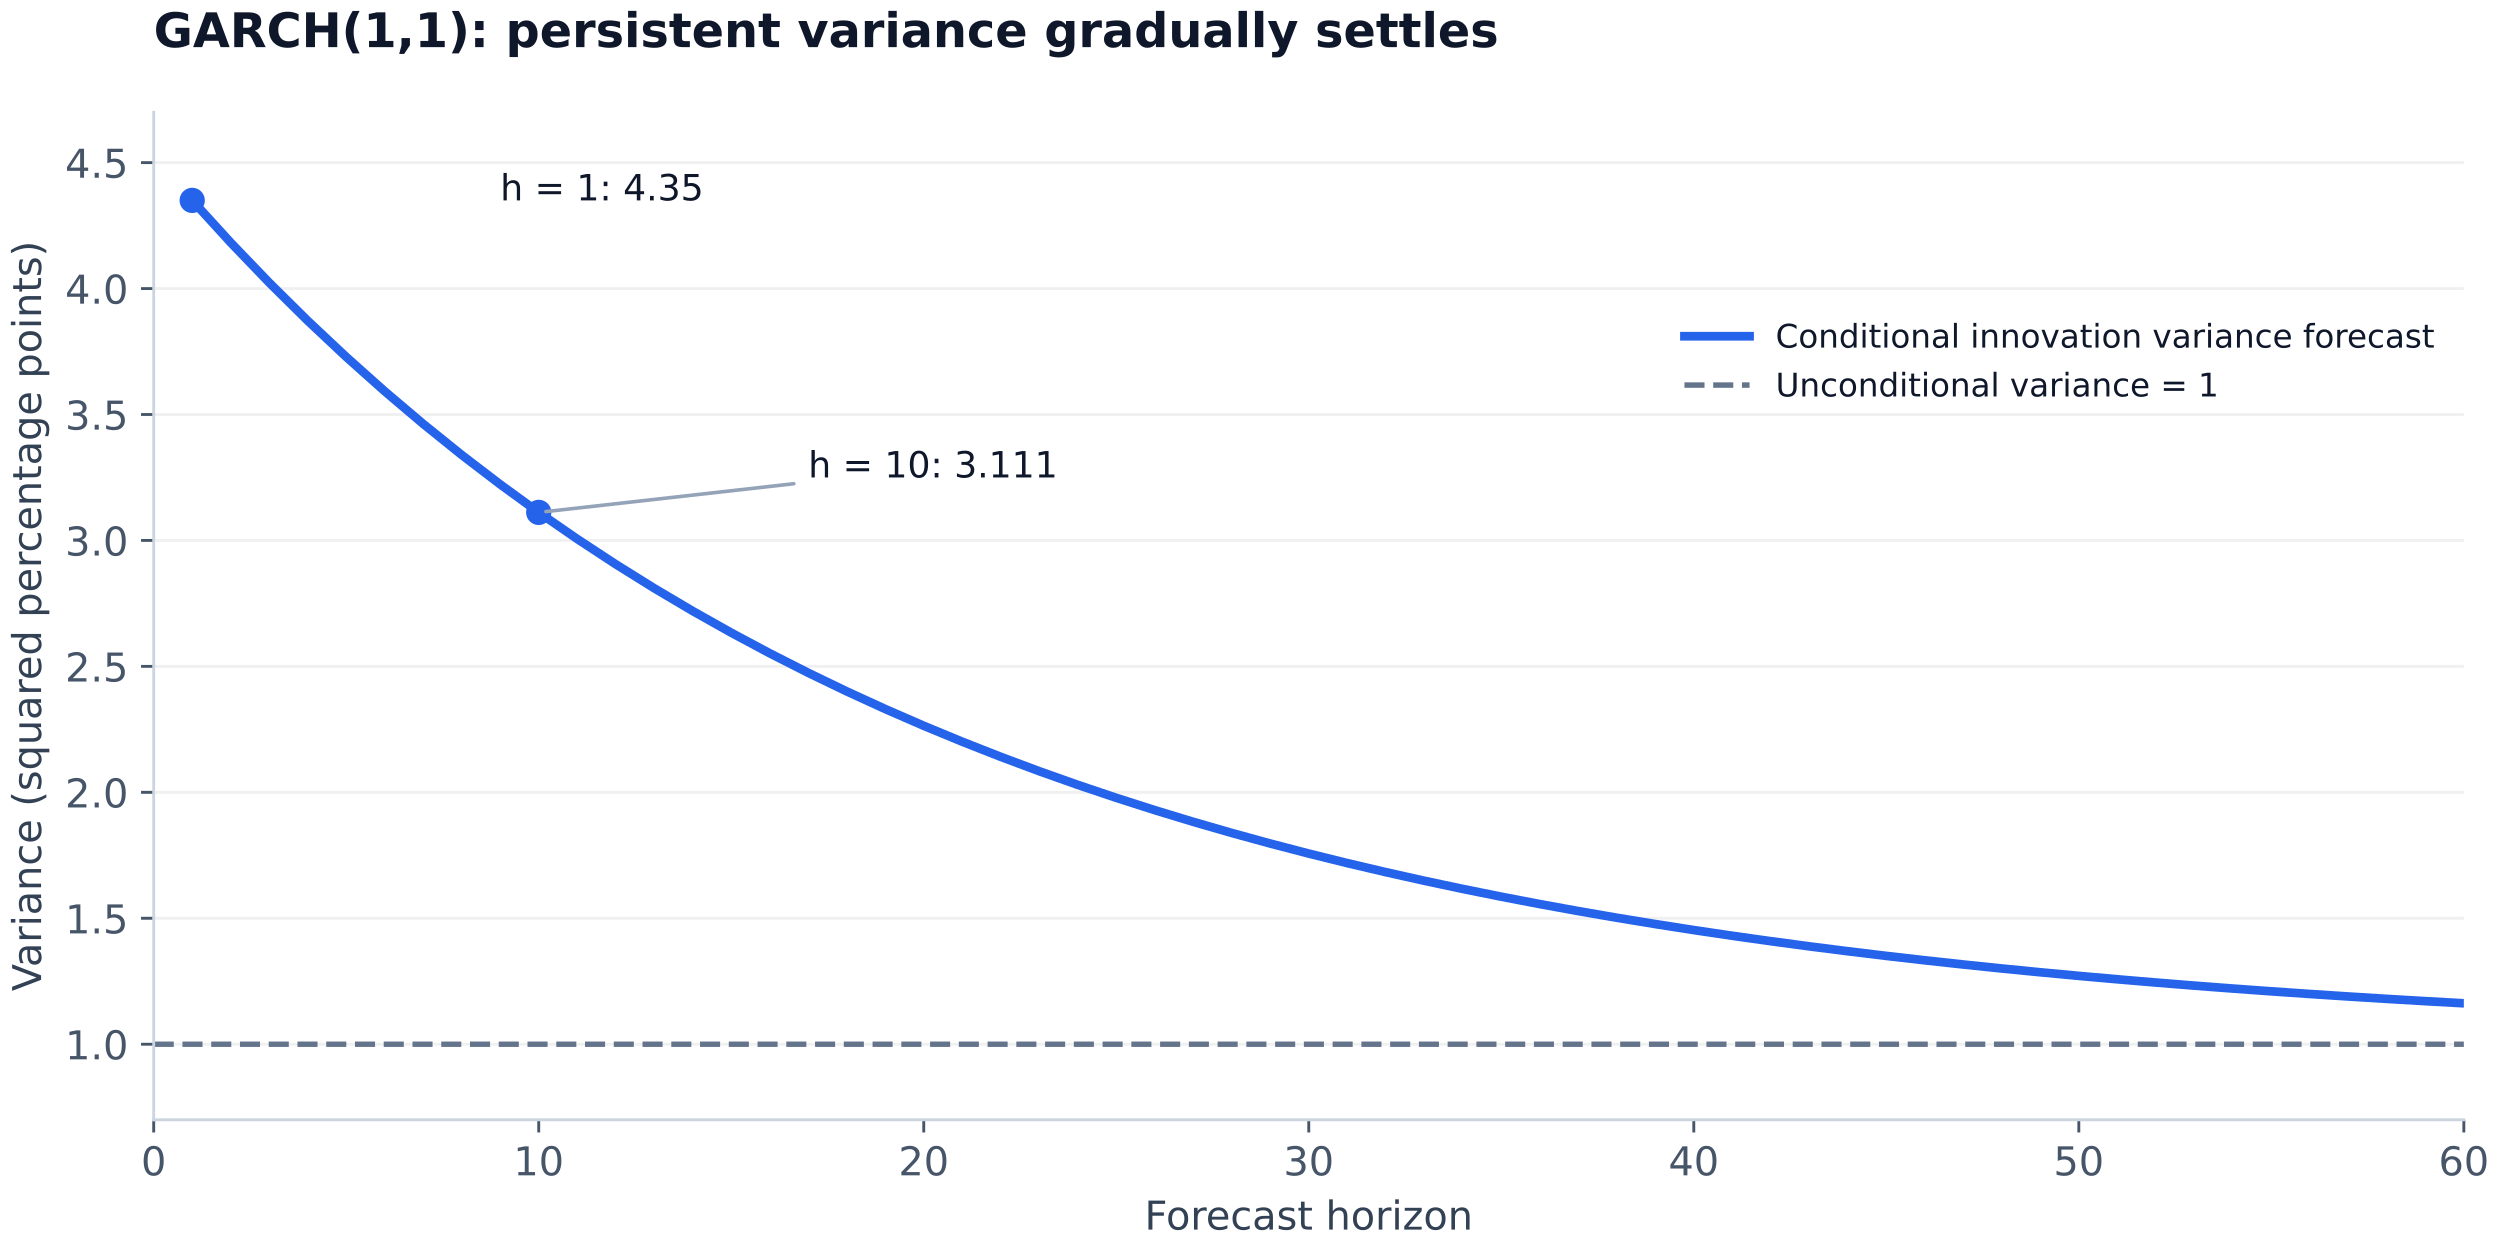
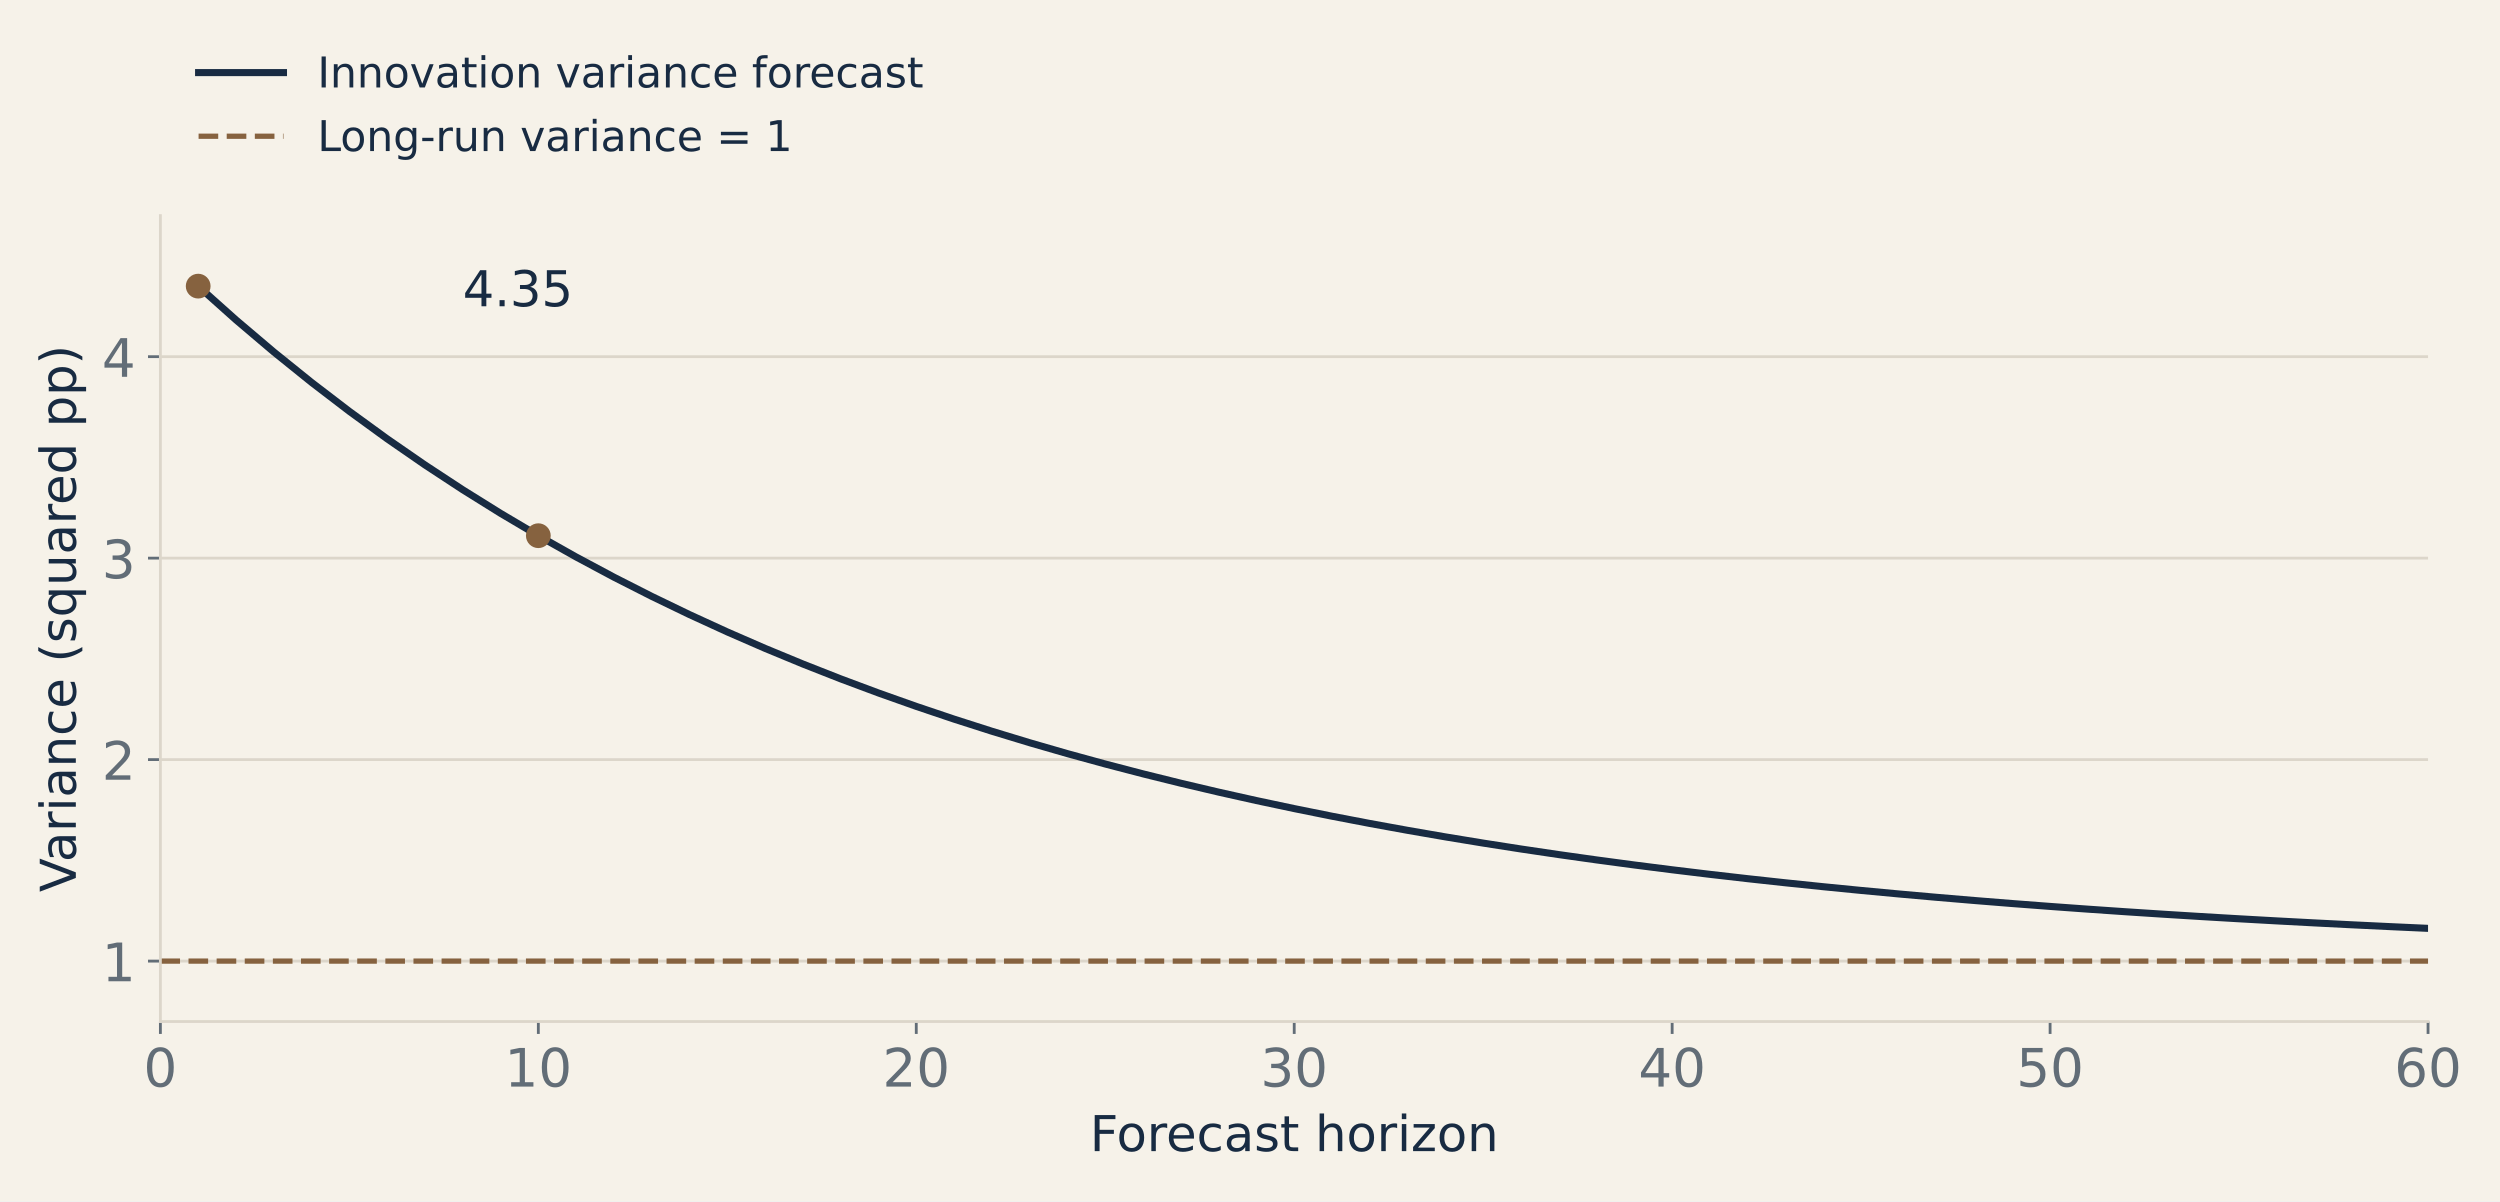
- <svg xmlns="http://www.w3.org/2000/svg" xmlns:xlink="http://www.w3.org/1999/xlink" width="691.2pt" height="345.6pt" viewBox="0 0 691.2 345.6" version="1.1">
+ <svg xmlns="http://www.w3.org/2000/svg" xmlns:xlink="http://www.w3.org/1999/xlink" width="706.8pt" height="339.608pt" viewBox="0 0 706.8 339.608" version="1.1">
  <defs>
    <style type="text/css">*{stroke-linejoin: round; stroke-linecap: butt}</style>
  </defs>
  <g id="figure_1">
    <g id="patch_1">
-       <path d="M 0 345.6  L 691.2 345.6  L 691.2 0  L 0 0  z " style="fill: #ffffff" />
+       <path d="M -0 339.608 L 706.8 339.608 L 706.8 0 L -0 0 z " style="fill: #f6f2e9" />
    </g>
    <g id="axes_1">
      <g id="patch_2">
-         <path d="M 42.495 309.599  L 681.201 309.599  L 681.201 31.03  L 42.495 31.03  z " style="fill: #ffffff" />
+         <path d="M 45.345 288.807 L 686.456 288.807 L 686.456 60.959 L 45.345 60.959 z " style="fill: #f6f2e9" />
      </g>
      <g id="matplotlib.axis_1">
        <g id="xtick_1">
          <g id="line2d_1">
            <defs>
-               <path id="m52229511df" d="M 0 0  L 0 3.5  " style="stroke: #475569; stroke-width: 0.8" />
+               <path id="m0e0772f550" d="M 0 0 L 0 3.5 " style="stroke: #626d77; stroke-width: 0.8" />
            </defs>
            <g>
-               <use xlink:href="#m52229511df" x="42.495" y="309.599" style="fill: #475569; stroke: #475569; stroke-width: 0.8" />
+               <use xlink:href="#m0e0772f550" x="45.345" y="288.807" style="fill: #626d77; stroke: #626d77; stroke-width: 0.8" />
            </g>
          </g>
          <g id="text_1">
-             <text style="font-size: 11px; font-family: 'DejaVu Sans'; text-anchor: middle; fill: #475569" x="42.495" y="324.956" transform="rotate(-0 42.49454 324.9563)">0</text>
+             <text style="font-size: 15px; font-family: 'DejaVu Sans', 'Arial', 'Bitstream Vera Sans', 'Computer Modern Sans Serif', 'Lucida Grande', 'Verdana', 'Geneva', 'Lucid', 'Helvetica', 'Avant Garde', sans-serif; text-anchor: middle; fill: #626d77" x="45.345" y="307.204" transform="rotate(-0 45.34484 307.2037)">0</text>
          </g>
        </g>
        <g id="xtick_2">
          <g id="line2d_2">
            <g>
-               <use xlink:href="#m52229511df" x="148.946" y="309.599" style="fill: #475569; stroke: #475569; stroke-width: 0.8" />
+               <use xlink:href="#m0e0772f550" x="152.197" y="288.807" style="fill: #626d77; stroke: #626d77; stroke-width: 0.8" />
            </g>
          </g>
          <g id="text_2">
-             <text style="font-size: 11px; font-family: 'DejaVu Sans'; text-anchor: middle; fill: #475569" x="148.946" y="324.956" transform="rotate(-0 148.9456 324.9563)">10</text>
+             <text style="font-size: 15px; font-family: 'DejaVu Sans', 'Arial', 'Bitstream Vera Sans', 'Computer Modern Sans Serif', 'Lucida Grande', 'Verdana', 'Geneva', 'Lucid', 'Helvetica', 'Avant Garde', sans-serif; text-anchor: middle; fill: #626d77" x="152.197" y="307.204" transform="rotate(-0 152.1967 307.2037)">10</text>
          </g>
        </g>
        <g id="xtick_3">
          <g id="line2d_3">
            <g>
-               <use xlink:href="#m52229511df" x="255.397" y="309.599" style="fill: #475569; stroke: #475569; stroke-width: 0.8" />
+               <use xlink:href="#m0e0772f550" x="259.048" y="288.807" style="fill: #626d77; stroke: #626d77; stroke-width: 0.8" />
            </g>
          </g>
          <g id="text_3">
-             <text style="font-size: 11px; font-family: 'DejaVu Sans'; text-anchor: middle; fill: #475569" x="255.397" y="324.956" transform="rotate(-0 255.3967 324.9563)">20</text>
+             <text style="font-size: 15px; font-family: 'DejaVu Sans', 'Arial', 'Bitstream Vera Sans', 'Computer Modern Sans Serif', 'Lucida Grande', 'Verdana', 'Geneva', 'Lucid', 'Helvetica', 'Avant Garde', sans-serif; text-anchor: middle; fill: #626d77" x="259.048" y="307.204" transform="rotate(-0 259.0485 307.2037)">20</text>
          </g>
        </g>
        <g id="xtick_4">
          <g id="line2d_4">
            <g>
-               <use xlink:href="#m52229511df" x="361.848" y="309.599" style="fill: #475569; stroke: #475569; stroke-width: 0.8" />
+               <use xlink:href="#m0e0772f550" x="365.9" y="288.807" style="fill: #626d77; stroke: #626d77; stroke-width: 0.8" />
            </g>
          </g>
          <g id="text_4">
-             <text style="font-size: 11px; font-family: 'DejaVu Sans'; text-anchor: middle; fill: #475569" x="361.848" y="324.956" transform="rotate(-0 361.8478 324.9563)">30</text>
+             <text style="font-size: 15px; font-family: 'DejaVu Sans', 'Arial', 'Bitstream Vera Sans', 'Computer Modern Sans Serif', 'Lucida Grande', 'Verdana', 'Geneva', 'Lucid', 'Helvetica', 'Avant Garde', sans-serif; text-anchor: middle; fill: #626d77" x="365.9" y="307.204" transform="rotate(-0 365.9003 307.2037)">30</text>
          </g>
        </g>
        <g id="xtick_5">
          <g id="line2d_5">
            <g>
-               <use xlink:href="#m52229511df" x="468.299" y="309.599" style="fill: #475569; stroke: #475569; stroke-width: 0.8" />
+               <use xlink:href="#m0e0772f550" x="472.752" y="288.807" style="fill: #626d77; stroke: #626d77; stroke-width: 0.8" />
            </g>
          </g>
          <g id="text_5">
-             <text style="font-size: 11px; font-family: 'DejaVu Sans'; text-anchor: middle; fill: #475569" x="468.299" y="324.956" transform="rotate(-0 468.2989 324.9563)">40</text>
+             <text style="font-size: 15px; font-family: 'DejaVu Sans', 'Arial', 'Bitstream Vera Sans', 'Computer Modern Sans Serif', 'Lucida Grande', 'Verdana', 'Geneva', 'Lucid', 'Helvetica', 'Avant Garde', sans-serif; text-anchor: middle; fill: #626d77" x="472.752" y="307.204" transform="rotate(-0 472.7521 307.2037)">40</text>
          </g>
        </g>
        <g id="xtick_6">
          <g id="line2d_6">
            <g>
-               <use xlink:href="#m52229511df" x="574.75" y="309.599" style="fill: #475569; stroke: #475569; stroke-width: 0.8" />
+               <use xlink:href="#m0e0772f550" x="579.604" y="288.807" style="fill: #626d77; stroke: #626d77; stroke-width: 0.8" />
            </g>
          </g>
          <g id="text_6">
-             <text style="font-size: 11px; font-family: 'DejaVu Sans'; text-anchor: middle; fill: #475569" x="574.75" y="324.956" transform="rotate(-0 574.7499 324.9563)">50</text>
+             <text style="font-size: 15px; font-family: 'DejaVu Sans', 'Arial', 'Bitstream Vera Sans', 'Computer Modern Sans Serif', 'Lucida Grande', 'Verdana', 'Geneva', 'Lucid', 'Helvetica', 'Avant Garde', sans-serif; text-anchor: middle; fill: #626d77" x="579.604" y="307.204" transform="rotate(-0 579.6039 307.2037)">50</text>
          </g>
        </g>
        <g id="xtick_7">
          <g id="line2d_7">
            <g>
-               <use xlink:href="#m52229511df" x="681.201" y="309.599" style="fill: #475569; stroke: #475569; stroke-width: 0.8" />
+               <use xlink:href="#m0e0772f550" x="686.456" y="288.807" style="fill: #626d77; stroke: #626d77; stroke-width: 0.8" />
            </g>
          </g>
          <g id="text_7">
-             <text style="font-size: 11px; font-family: 'DejaVu Sans'; text-anchor: middle; fill: #475569" x="681.201" y="324.956" transform="rotate(-0 681.201 324.9563)">60</text>
+             <text style="font-size: 15px; font-family: 'DejaVu Sans', 'Arial', 'Bitstream Vera Sans', 'Computer Modern Sans Serif', 'Lucida Grande', 'Verdana', 'Geneva', 'Lucid', 'Helvetica', 'Avant Garde', sans-serif; text-anchor: middle; fill: #626d77" x="686.456" y="307.204" transform="rotate(-0 686.4558 307.2037)">60</text>
          </g>
        </g>
        <g id="text_8">
-           <text style="font-size: 11px; font-family: 'DejaVu Sans'; text-anchor: middle; fill: #334155" x="361.848" y="339.957" transform="rotate(-0 361.8478 339.9572)">Forecast horizon</text>
+           <text style="font-size: 14px; font-family: 'DejaVu Sans', 'Arial', 'Bitstream Vera Sans', 'Computer Modern Sans Serif', 'Lucida Grande', 'Verdana', 'Geneva', 'Lucid', 'Helvetica', 'Avant Garde', sans-serif; text-anchor: middle; fill: #182b42" x="365.9" y="325.445" transform="rotate(-0 365.9003 325.4451)">Forecast horizon</text>
        </g>
      </g>
      <g id="matplotlib.axis_2">
        <g id="ytick_1">
          <g id="line2d_8">
-             <path d="M 42.495 288.706  L 681.201 288.706  " clip-path="url(#pdde6d627f5)" style="fill: none; stroke: #b0b0b0; stroke-opacity: 0.18; stroke-width: 0.8; stroke-linecap: square" />
+             <path d="M 45.345 271.719 L 686.456 271.719 " clip-path="url(#pe870071fe8)" style="fill: none; stroke: #dcd6ca; stroke-width: 0.8; stroke-linecap: square" />
          </g>
          <g id="line2d_9">
            <defs>
-               <path id="m7ef35787c7" d="M 0 0  L -3.5 0  " style="stroke: #475569; stroke-width: 0.8" />
+               <path id="md65756350a" d="M 0 0 L -3.5 0 " style="stroke: #626d77; stroke-width: 0.8" />
            </defs>
            <g>
-               <use xlink:href="#m7ef35787c7" x="42.495" y="288.706" style="fill: #475569; stroke: #475569; stroke-width: 0.8" />
+               <use xlink:href="#md65756350a" x="45.345" y="271.719" style="fill: #626d77; stroke: #626d77; stroke-width: 0.8" />
            </g>
          </g>
          <g id="text_9">
-             <text style="font-size: 11px; font-family: 'DejaVu Sans'; text-anchor: end; fill: #475569" x="35.495" y="292.885" transform="rotate(-0 35.49454 292.885)">1.0</text>
+             <text style="font-size: 15px; font-family: 'DejaVu Sans', 'Arial', 'Bitstream Vera Sans', 'Computer Modern Sans Serif', 'Lucida Grande', 'Verdana', 'Geneva', 'Lucid', 'Helvetica', 'Avant Garde', sans-serif; text-anchor: end; fill: #626d77" x="38.345" y="277.417" transform="rotate(-0 38.34484 277.4169)">1</text>
          </g>
        </g>
        <g id="ytick_2">
          <g id="line2d_10">
-             <path d="M 42.495 253.885  L 681.201 253.885  " clip-path="url(#pdde6d627f5)" style="fill: none; stroke: #b0b0b0; stroke-opacity: 0.18; stroke-width: 0.8; stroke-linecap: square" />
+             <path d="M 45.345 214.757 L 686.456 214.757 " clip-path="url(#pe870071fe8)" style="fill: none; stroke: #dcd6ca; stroke-width: 0.8; stroke-linecap: square" />
          </g>
          <g id="line2d_11">
            <g>
-               <use xlink:href="#m7ef35787c7" x="42.495" y="253.885" style="fill: #475569; stroke: #475569; stroke-width: 0.8" />
+               <use xlink:href="#md65756350a" x="45.345" y="214.757" style="fill: #626d77; stroke: #626d77; stroke-width: 0.8" />
            </g>
          </g>
          <g id="text_10">
-             <text style="font-size: 11px; font-family: 'DejaVu Sans'; text-anchor: end; fill: #475569" x="35.495" y="258.064" transform="rotate(-0 35.49454 258.0639)">1.5</text>
+             <text style="font-size: 15px; font-family: 'DejaVu Sans', 'Arial', 'Bitstream Vera Sans', 'Computer Modern Sans Serif', 'Lucida Grande', 'Verdana', 'Geneva', 'Lucid', 'Helvetica', 'Avant Garde', sans-serif; text-anchor: end; fill: #626d77" x="38.345" y="220.455" transform="rotate(-0 38.34484 220.4548)">2</text>
          </g>
        </g>
        <g id="ytick_3">
          <g id="line2d_12">
-             <path d="M 42.495 219.064  L 681.201 219.064  " clip-path="url(#pdde6d627f5)" style="fill: none; stroke: #b0b0b0; stroke-opacity: 0.18; stroke-width: 0.8; stroke-linecap: square" />
+             <path d="M 45.345 157.794 L 686.456 157.794 " clip-path="url(#pe870071fe8)" style="fill: none; stroke: #dcd6ca; stroke-width: 0.8; stroke-linecap: square" />
          </g>
          <g id="line2d_13">
            <g>
-               <use xlink:href="#m7ef35787c7" x="42.495" y="219.064" style="fill: #475569; stroke: #475569; stroke-width: 0.8" />
+               <use xlink:href="#md65756350a" x="45.345" y="157.794" style="fill: #626d77; stroke: #626d77; stroke-width: 0.8" />
            </g>
          </g>
          <g id="text_11">
-             <text style="font-size: 11px; font-family: 'DejaVu Sans'; text-anchor: end; fill: #475569" x="35.495" y="223.243" transform="rotate(-0 35.49454 223.2428)">2.0</text>
+             <text style="font-size: 15px; font-family: 'DejaVu Sans', 'Arial', 'Bitstream Vera Sans', 'Computer Modern Sans Serif', 'Lucida Grande', 'Verdana', 'Geneva', 'Lucid', 'Helvetica', 'Avant Garde', sans-serif; text-anchor: end; fill: #626d77" x="38.345" y="163.493" transform="rotate(-0 38.34484 163.4927)">3</text>
          </g>
        </g>
        <g id="ytick_4">
          <g id="line2d_14">
-             <path d="M 42.495 184.243  L 681.201 184.243  " clip-path="url(#pdde6d627f5)" style="fill: none; stroke: #b0b0b0; stroke-opacity: 0.18; stroke-width: 0.8; stroke-linecap: square" />
+             <path d="M 45.345 100.832 L 686.456 100.832 " clip-path="url(#pe870071fe8)" style="fill: none; stroke: #dcd6ca; stroke-width: 0.8; stroke-linecap: square" />
          </g>
          <g id="line2d_15">
            <g>
-               <use xlink:href="#m7ef35787c7" x="42.495" y="184.243" style="fill: #475569; stroke: #475569; stroke-width: 0.8" />
+               <use xlink:href="#md65756350a" x="45.345" y="100.832" style="fill: #626d77; stroke: #626d77; stroke-width: 0.8" />
            </g>
          </g>
          <g id="text_12">
-             <text style="font-size: 11px; font-family: 'DejaVu Sans'; text-anchor: end; fill: #475569" x="35.495" y="188.422" transform="rotate(-0 35.49454 188.4217)">2.5</text>
+             <text style="font-size: 15px; font-family: 'DejaVu Sans', 'Arial', 'Bitstream Vera Sans', 'Computer Modern Sans Serif', 'Lucida Grande', 'Verdana', 'Geneva', 'Lucid', 'Helvetica', 'Avant Garde', sans-serif; text-anchor: end; fill: #626d77" x="38.345" y="106.531" transform="rotate(-0 38.34484 106.5306)">4</text>
          </g>
        </g>
-         <g id="ytick_5">
-           <g id="line2d_16">
-             <path d="M 42.495 149.422  L 681.201 149.422  " clip-path="url(#pdde6d627f5)" style="fill: none; stroke: #b0b0b0; stroke-opacity: 0.18; stroke-width: 0.8; stroke-linecap: square" />
-           </g>
-           <g id="line2d_17">
-             <g>
-               <use xlink:href="#m7ef35787c7" x="42.495" y="149.422" style="fill: #475569; stroke: #475569; stroke-width: 0.8" />
-             </g>
-           </g>
-           <g id="text_13">
-             <text style="font-size: 11px; font-family: 'DejaVu Sans'; text-anchor: end; fill: #475569" x="35.495" y="153.601" transform="rotate(-0 35.49454 153.6006)">3.0</text>
-           </g>
-         </g>
-         <g id="ytick_6">
-           <g id="line2d_18">
-             <path d="M 42.495 114.601  L 681.201 114.601  " clip-path="url(#pdde6d627f5)" style="fill: none; stroke: #b0b0b0; stroke-opacity: 0.18; stroke-width: 0.8; stroke-linecap: square" />
-           </g>
-           <g id="line2d_19">
-             <g>
-               <use xlink:href="#m7ef35787c7" x="42.495" y="114.601" style="fill: #475569; stroke: #475569; stroke-width: 0.8" />
-             </g>
-           </g>
-           <g id="text_14">
-             <text style="font-size: 11px; font-family: 'DejaVu Sans'; text-anchor: end; fill: #475569" x="35.495" y="118.78" transform="rotate(-0 35.49454 118.7795)">3.5</text>
-           </g>
-         </g>
-         <g id="ytick_7">
-           <g id="line2d_20">
-             <path d="M 42.495 79.78  L 681.201 79.78  " clip-path="url(#pdde6d627f5)" style="fill: none; stroke: #b0b0b0; stroke-opacity: 0.18; stroke-width: 0.8; stroke-linecap: square" />
-           </g>
-           <g id="line2d_21">
-             <g>
-               <use xlink:href="#m7ef35787c7" x="42.495" y="79.78" style="fill: #475569; stroke: #475569; stroke-width: 0.8" />
-             </g>
-           </g>
-           <g id="text_15">
-             <text style="font-size: 11px; font-family: 'DejaVu Sans'; text-anchor: end; fill: #475569" x="35.495" y="83.958" transform="rotate(-0 35.49454 83.95842)">4.0</text>
-           </g>
-         </g>
-         <g id="ytick_8">
-           <g id="line2d_22">
-             <path d="M 42.495 44.959  L 681.201 44.959  " clip-path="url(#pdde6d627f5)" style="fill: none; stroke: #b0b0b0; stroke-opacity: 0.18; stroke-width: 0.8; stroke-linecap: square" />
-           </g>
-           <g id="line2d_23">
-             <g>
-               <use xlink:href="#m7ef35787c7" x="42.495" y="44.959" style="fill: #475569; stroke: #475569; stroke-width: 0.8" />
-             </g>
-           </g>
-           <g id="text_16">
-             <text style="font-size: 11px; font-family: 'DejaVu Sans'; text-anchor: end; fill: #475569" x="35.495" y="49.137" transform="rotate(-0 35.49454 49.13732)">4.5</text>
-           </g>
-         </g>
-         <g id="text_17">
-           <text style="font-size: 11px; font-family: 'DejaVu Sans'; text-anchor: middle; fill: #334155" x="11.359" y="170.315" transform="rotate(-90 11.35852 170.3145)">Variance (squared percentage points)</text>
+         <g id="text_13">
+           <text style="font-size: 14px; font-family: 'DejaVu Sans', 'Arial', 'Bitstream Vera Sans', 'Computer Modern Sans Serif', 'Lucida Grande', 'Verdana', 'Geneva', 'Lucid', 'Helvetica', 'Avant Garde', sans-serif; text-anchor: middle; fill: #182b42" x="21.438" y="174.883" transform="rotate(-90 21.43781 174.883)">Variance (squared pp)</text>
        </g>
      </g>
-       <g id="line2d_24">
-         <path d="M 53.14 55.405  L 63.785 67.07  L 74.43 78.152  L 85.075 88.68  L 95.72 98.681  L 106.365 108.182  L 117.01 117.208  L 127.655 125.783  L 138.301 133.929  L 148.946 141.668  L 159.591 149.02  L 170.236 156.004  L 180.881 162.64  L 191.526 168.943  L 202.171 174.931  L 212.816 180.62  L 223.461 186.024  L 234.106 191.158  L 244.752 196.036  L 255.397 200.669  L 266.042 205.071  L 276.687 209.253  L 287.332 213.225  L 297.977 216.999  L 308.622 220.585  L 319.267 223.991  L 329.912 227.227  L 340.558 230.301  L 351.203 233.221  L 361.848 235.995  L 372.493 238.631  L 383.138 241.135  L 393.783 243.513  L 404.428 245.773  L 415.073 247.919  L 425.718 249.959  L 436.364 251.896  L 447.009 253.737  L 457.654 255.485  L 468.299 257.146  L 478.944 258.724  L 489.589 260.223  L 500.234 261.647  L 510.879 263  L 521.524 264.286  L 532.169 265.507  L 542.815 266.667  L 553.46 267.769  L 564.105 268.816  L 574.75 269.81  L 585.395 270.755  L 596.04 271.652  L 606.685 272.505  L 617.33 273.315  L 627.975 274.085  L 638.621 274.816  L 649.266 275.51  L 659.911 276.17  L 670.556 276.797  L 681.201 277.392  " clip-path="url(#pdde6d627f5)" style="fill: none; stroke: #2563eb; stroke-width: 2.4; stroke-linecap: square" />
+       <g id="line2d_16">
+         <path d="M 56.03 80.896 L 66.715 90.437 L 77.4 99.501 L 88.086 108.112 L 98.771 116.292 L 109.456 124.063 L 120.141 131.446 L 130.826 138.46 L 141.511 145.123 L 152.197 151.453 L 162.882 157.466 L 173.567 163.178 L 184.252 168.605 L 194.937 173.761 L 205.623 178.659 L 216.308 183.312 L 226.993 187.732 L 237.678 191.932 L 248.363 195.921 L 259.048 199.711 L 269.734 203.311 L 280.419 206.732 L 291.104 209.981 L 301.789 213.068 L 312.474 216 L 323.16 218.786 L 333.845 221.433 L 344.53 223.947 L 355.215 226.336 L 365.9 228.605 L 376.585 230.761 L 387.271 232.809 L 397.956 234.754 L 408.641 236.602 L 419.326 238.358 L 430.011 240.026 L 440.697 241.611 L 451.382 243.116 L 462.067 244.546 L 472.752 245.905 L 483.437 247.196 L 494.122 248.422 L 504.808 249.587 L 515.493 250.693 L 526.178 251.744 L 536.863 252.743 L 547.548 253.692 L 558.234 254.593 L 568.919 255.45 L 579.604 256.263 L 590.289 257.036 L 600.974 257.77 L 611.659 258.467 L 622.345 259.13 L 633.03 259.759 L 643.715 260.357 L 654.4 260.925 L 665.085 261.465 L 675.771 261.978 L 686.456 262.465 " clip-path="url(#pe870071fe8)" style="fill: none; stroke: #182b42; stroke-width: 2; stroke-linecap: square" />
      </g>
-       <g id="line2d_25">
-         <path d="M 42.495 288.706  L 681.201 288.706  " clip-path="url(#pdde6d627f5)" style="fill: none; stroke-dasharray: 5.55,2.4; stroke-dashoffset: 0; stroke: #64748b; stroke-width: 1.5" />
+       <g id="line2d_17">
+         <path d="M 45.345 271.719 L 686.456 271.719 " clip-path="url(#pe870071fe8)" style="fill: none; stroke-dasharray: 5.55,2.4; stroke-dashoffset: 0; stroke: #86623f; stroke-width: 1.5" />
      </g>
      <g id="patch_3">
-         <path d="M 42.495 309.599  L 42.495 31.03  " style="fill: none; stroke: #cbd5e1; stroke-width: 0.8; stroke-linejoin: miter; stroke-linecap: square" />
+         <path d="M 45.345 288.807 L 45.345 60.959 " style="fill: none; stroke: #dcd6ca; stroke-width: 0.8; stroke-linejoin: miter; stroke-linecap: square" />
      </g>
      <g id="patch_4">
-         <path d="M 42.495 309.599  L 681.201 309.599  " style="fill: none; stroke: #cbd5e1; stroke-width: 0.8; stroke-linejoin: miter; stroke-linecap: square" />
+         <path d="M 45.345 288.807 L 686.456 288.807 " style="fill: none; stroke: #dcd6ca; stroke-width: 0.8; stroke-linejoin: miter; stroke-linecap: square" />
      </g>
      <g id="PathCollection_1">
        <defs>
-           <path id="meede2117f3" d="M 0 3  C 0.796 3 1.559 2.684 2.121 2.121  C 2.684 1.559 3 0.796 3 0  C 3 -0.796 2.684 -1.559 2.121 -2.121  C 1.559 -2.684 0.796 -3 0 -3  C -0.796 -3 -1.559 -2.684 -2.121 -2.121  C -2.684 -1.559 -3 -0.796 -3 0  C -3 0.796 -2.684 1.559 -2.121 2.121  C -1.559 2.684 -0.796 3 0 3  z " style="stroke: #2563eb" />
+           <path id="mb8d343b495" d="M 0 3 C 0.796 3 1.559 2.684 2.121 2.121 C 2.684 1.559 3 0.796 3 0 C 3 -0.796 2.684 -1.559 2.121 -2.121 C 1.559 -2.684 0.796 -3 0 -3 C -0.796 -3 -1.559 -2.684 -2.121 -2.121 C -2.684 -1.559 -3 -0.796 -3 0 C -3 0.796 -2.684 1.559 -2.121 2.121 C -1.559 2.684 -0.796 3 0 3 z " style="stroke: #86623f" />
        </defs>
-         <g clip-path="url(#pdde6d627f5)">
-           <use xlink:href="#meede2117f3" x="53.14" y="55.405" style="fill: #2563eb; stroke: #2563eb" />
-           <use xlink:href="#meede2117f3" x="148.946" y="141.668" style="fill: #2563eb; stroke: #2563eb" />
+         <g clip-path="url(#pe870071fe8)">
+           <use xlink:href="#mb8d343b495" x="56.03" y="80.896" style="fill: #86623f; stroke: #86623f" />
+           <use xlink:href="#mb8d343b495" x="152.197" y="151.453" style="fill: #86623f; stroke: #86623f" />
        </g>
      </g>
-       <g id="text_18">
-         <text style="font-size: 10px; font-family: 'DejaVu Sans'; text-anchor: start; fill: #0f172a" x="138.301" y="55.405" transform="rotate(-0 138.3005 55.40494)">h = 1: 4.35</text>
-       </g>
-       <g id="patch_5">
-         <path d="M 219.473 133.739  Q 185.201 137.592 150.93 141.445  " style="fill: none; stroke: #94a3b8; stroke-linecap: round" />
-       </g>
-       <g id="text_19">
-         <text style="font-size: 10px; font-family: 'DejaVu Sans'; text-anchor: start; fill: #0f172a" x="223.461" y="132.011" transform="rotate(-0 223.4614 132.0113)">h = 10: 3.111</text>
-       </g>
-       <g id="text_20">
-         <text style="font-weight: 600; font-size: 13.2px; font-family: 'DejaVu Sans'; text-anchor: start; fill: #0f172a" x="42.495" y="13.03" transform="rotate(-0 42.49454 13.03018)">GARCH(1,1): persistent variance gradually settles</text>
+       <g id="text_14">
+         <text style="font-size: 14px; font-family: 'DejaVu Sans', 'Arial', 'Bitstream Vera Sans', 'Computer Modern Sans Serif', 'Lucida Grande', 'Verdana', 'Geneva', 'Lucid', 'Helvetica', 'Avant Garde', sans-serif; text-anchor: start; fill: #182b42" x="130.826" y="86.592" transform="rotate(-0 130.8263 86.59179)">4.35</text>
      </g>
      <g id="legend_1">
-         <g id="line2d_26">
-           <path d="M 465.717 92.961  L 474.717 92.961  L 483.717 92.961  " style="fill: none; stroke: #2563eb; stroke-width: 2.4; stroke-linecap: square" />
+         <g id="line2d_18">
+           <path d="M 56.145 20.518 L 68.145 20.518 L 80.145 20.518 " style="fill: none; stroke: #182b42; stroke-width: 2; stroke-linecap: square" />
        </g>
-         <g id="text_21">
-           <text style="font-size: 9px; font-family: 'DejaVu Sans'; text-anchor: start; fill: #0f172a" x="490.917" y="96.111" transform="rotate(-0 490.9171 96.11114)">Conditional innovation variance forecast</text>
+         <g id="text_15">
+           <text style="font-size: 12px; font-family: 'DejaVu Sans', 'Arial', 'Bitstream Vera Sans', 'Computer Modern Sans Serif', 'Lucida Grande', 'Verdana', 'Geneva', 'Lucid', 'Helvetica', 'Avant Garde', sans-serif; text-anchor: start; fill: #182b42" x="89.745" y="24.718" transform="rotate(-0 89.74484 24.71813)">Innovation variance forecast</text>
        </g>
-         <g id="line2d_27">
-           <path d="M 465.717 106.462  L 474.717 106.462  L 483.717 106.462  " style="fill: none; stroke-dasharray: 5.55,2.4; stroke-dashoffset: 0; stroke: #64748b; stroke-width: 1.5" />
+         <g id="line2d_19">
+           <path d="M 56.145 38.519 L 68.145 38.519 L 80.145 38.519 " style="fill: none; stroke-dasharray: 5.55,2.4; stroke-dashoffset: 0; stroke: #86623f; stroke-width: 1.5" />
        </g>
-         <g id="text_22">
-           <text style="font-size: 9px; font-family: 'DejaVu Sans'; text-anchor: start; fill: #0f172a" x="490.917" y="109.612" transform="rotate(-0 490.9171 109.6118)">Unconditional variance = 1</text>
+         <g id="text_16">
+           <text style="font-size: 12px; font-family: 'DejaVu Sans', 'Arial', 'Bitstream Vera Sans', 'Computer Modern Sans Serif', 'Lucida Grande', 'Verdana', 'Geneva', 'Lucid', 'Helvetica', 'Avant Garde', sans-serif; text-anchor: start; fill: #182b42" x="89.745" y="42.719" transform="rotate(-0 89.74484 42.71906)">Long-run variance = 1</text>
        </g>
      </g>
    </g>
  </g>
  <defs>
-     <clipPath id="pdde6d627f5">
-       <rect x="42.495" y="31.03" width="638.706" height="278.569" />
+     <clipPath id="pe870071fe8">
+       <rect x="45.345" y="60.959" width="641.111" height="227.848" />
    </clipPath>
  </defs>
</svg>
